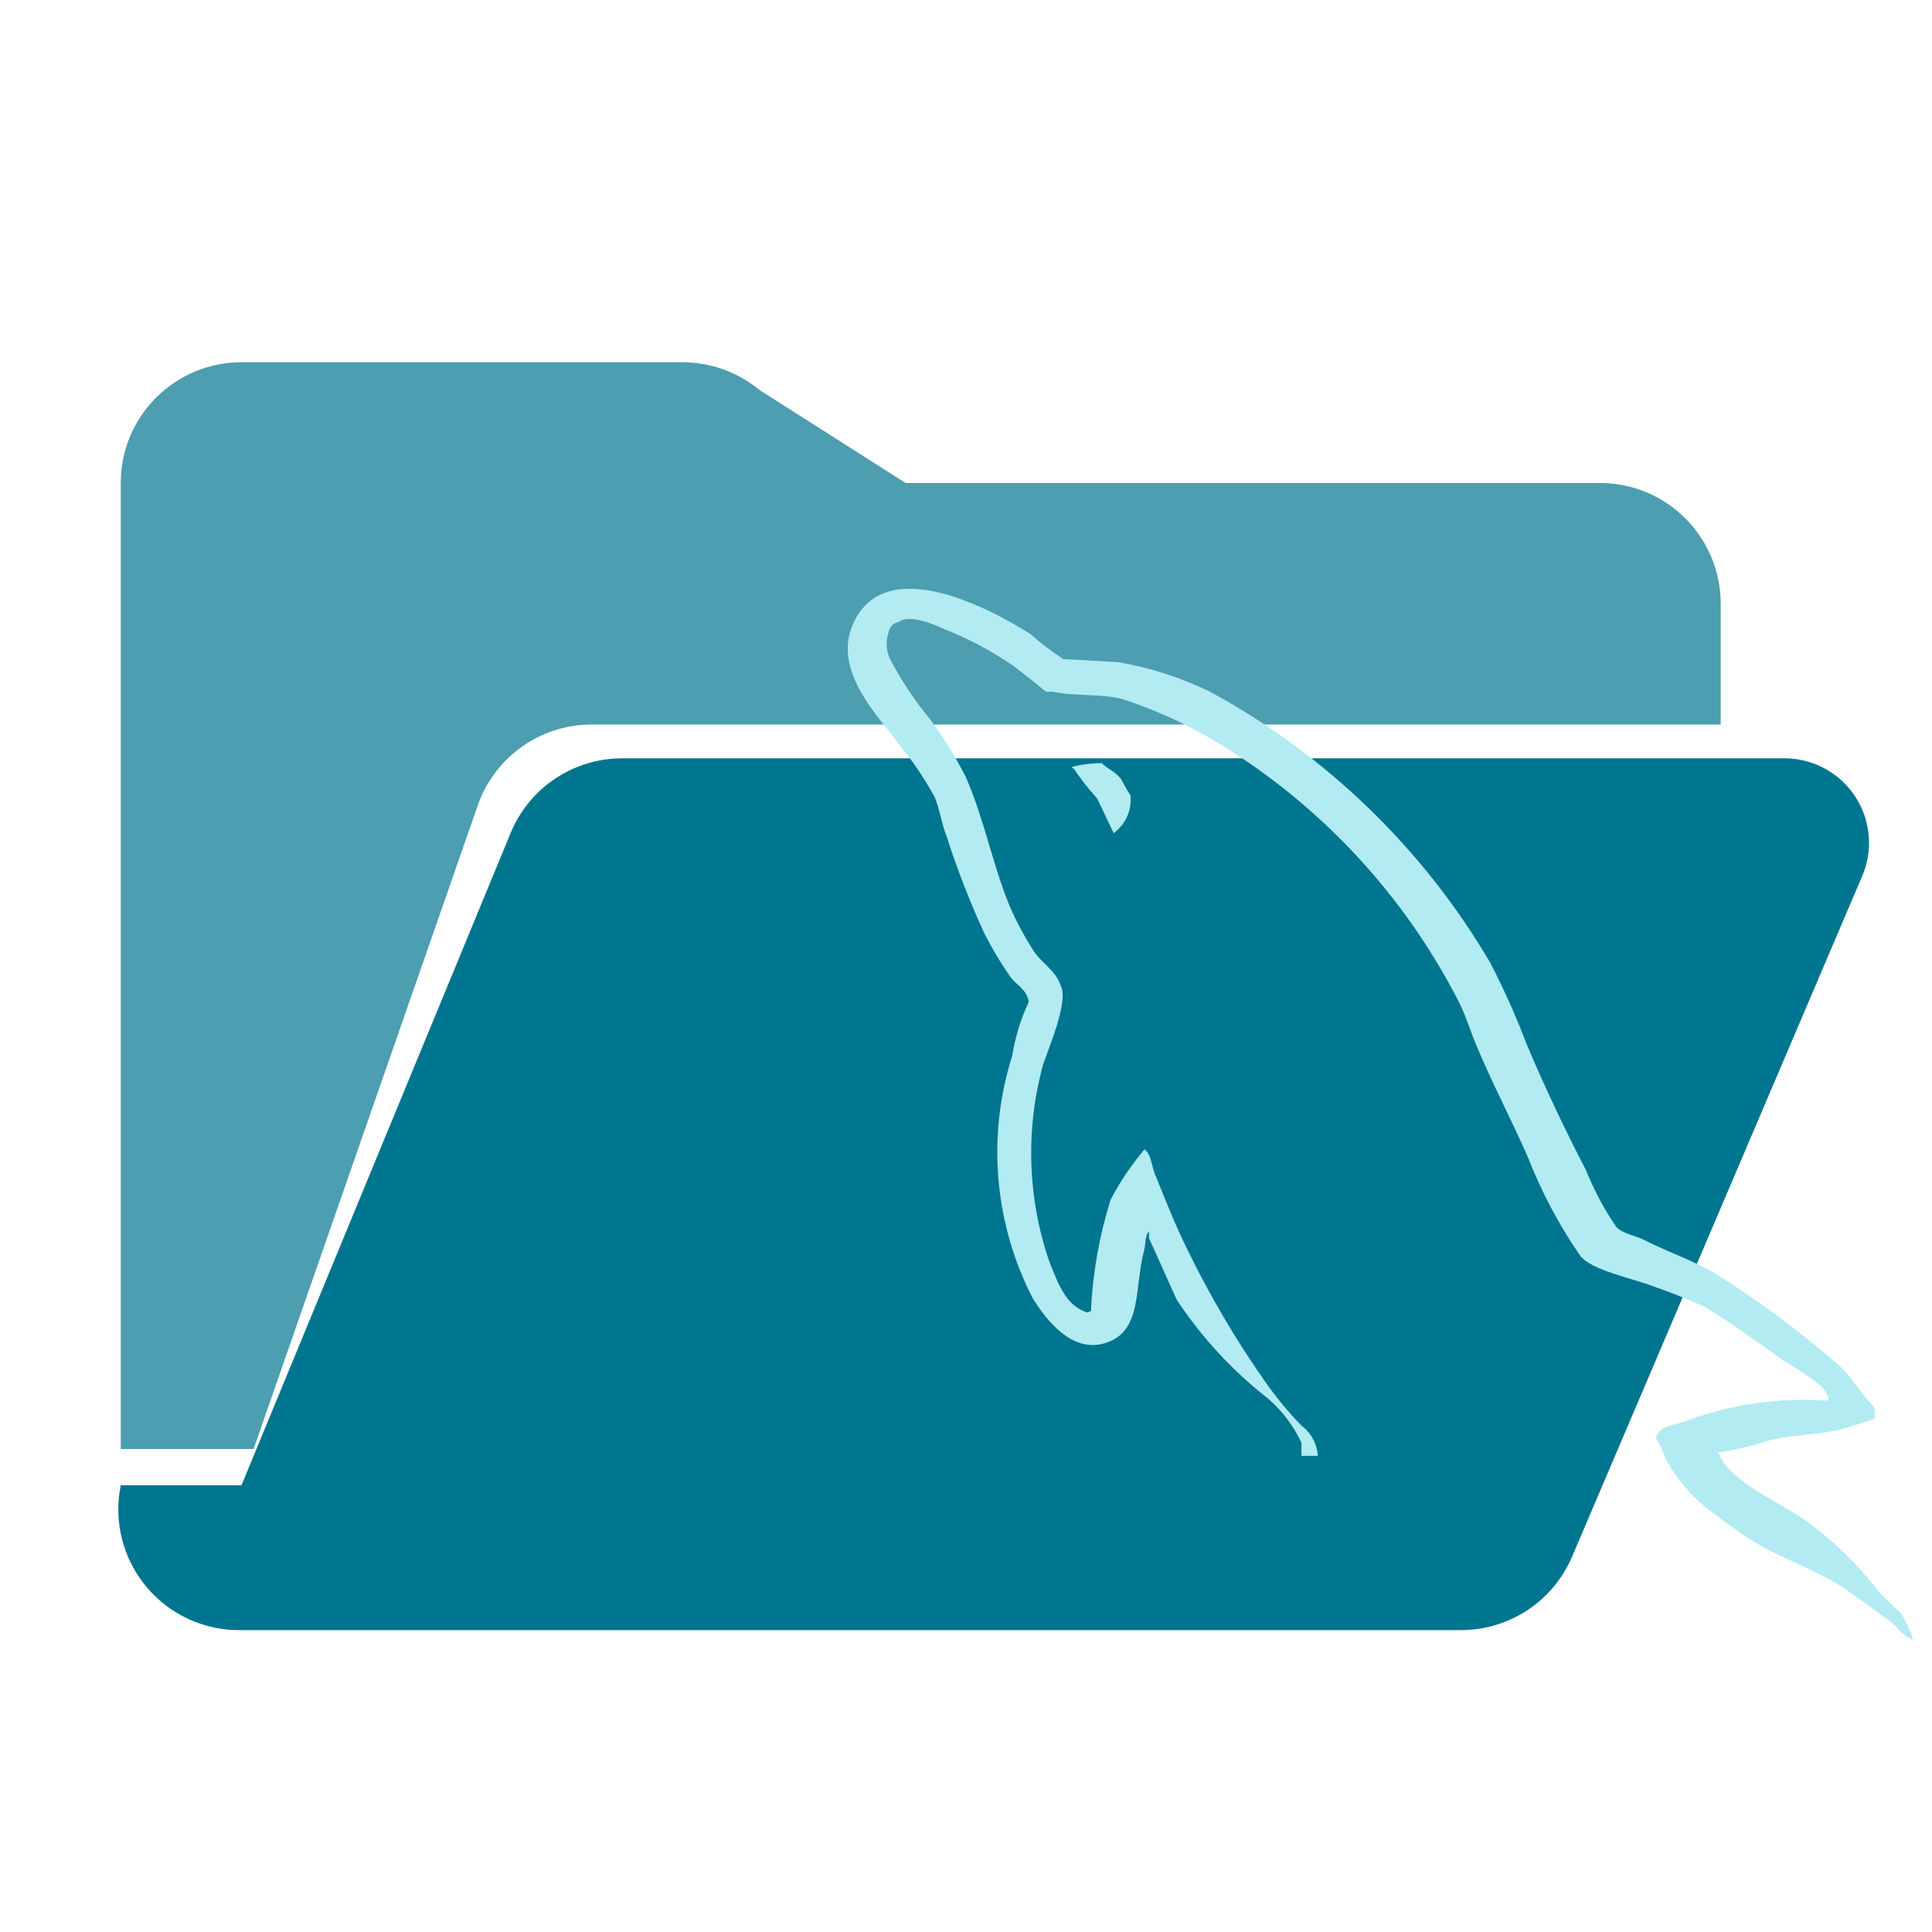
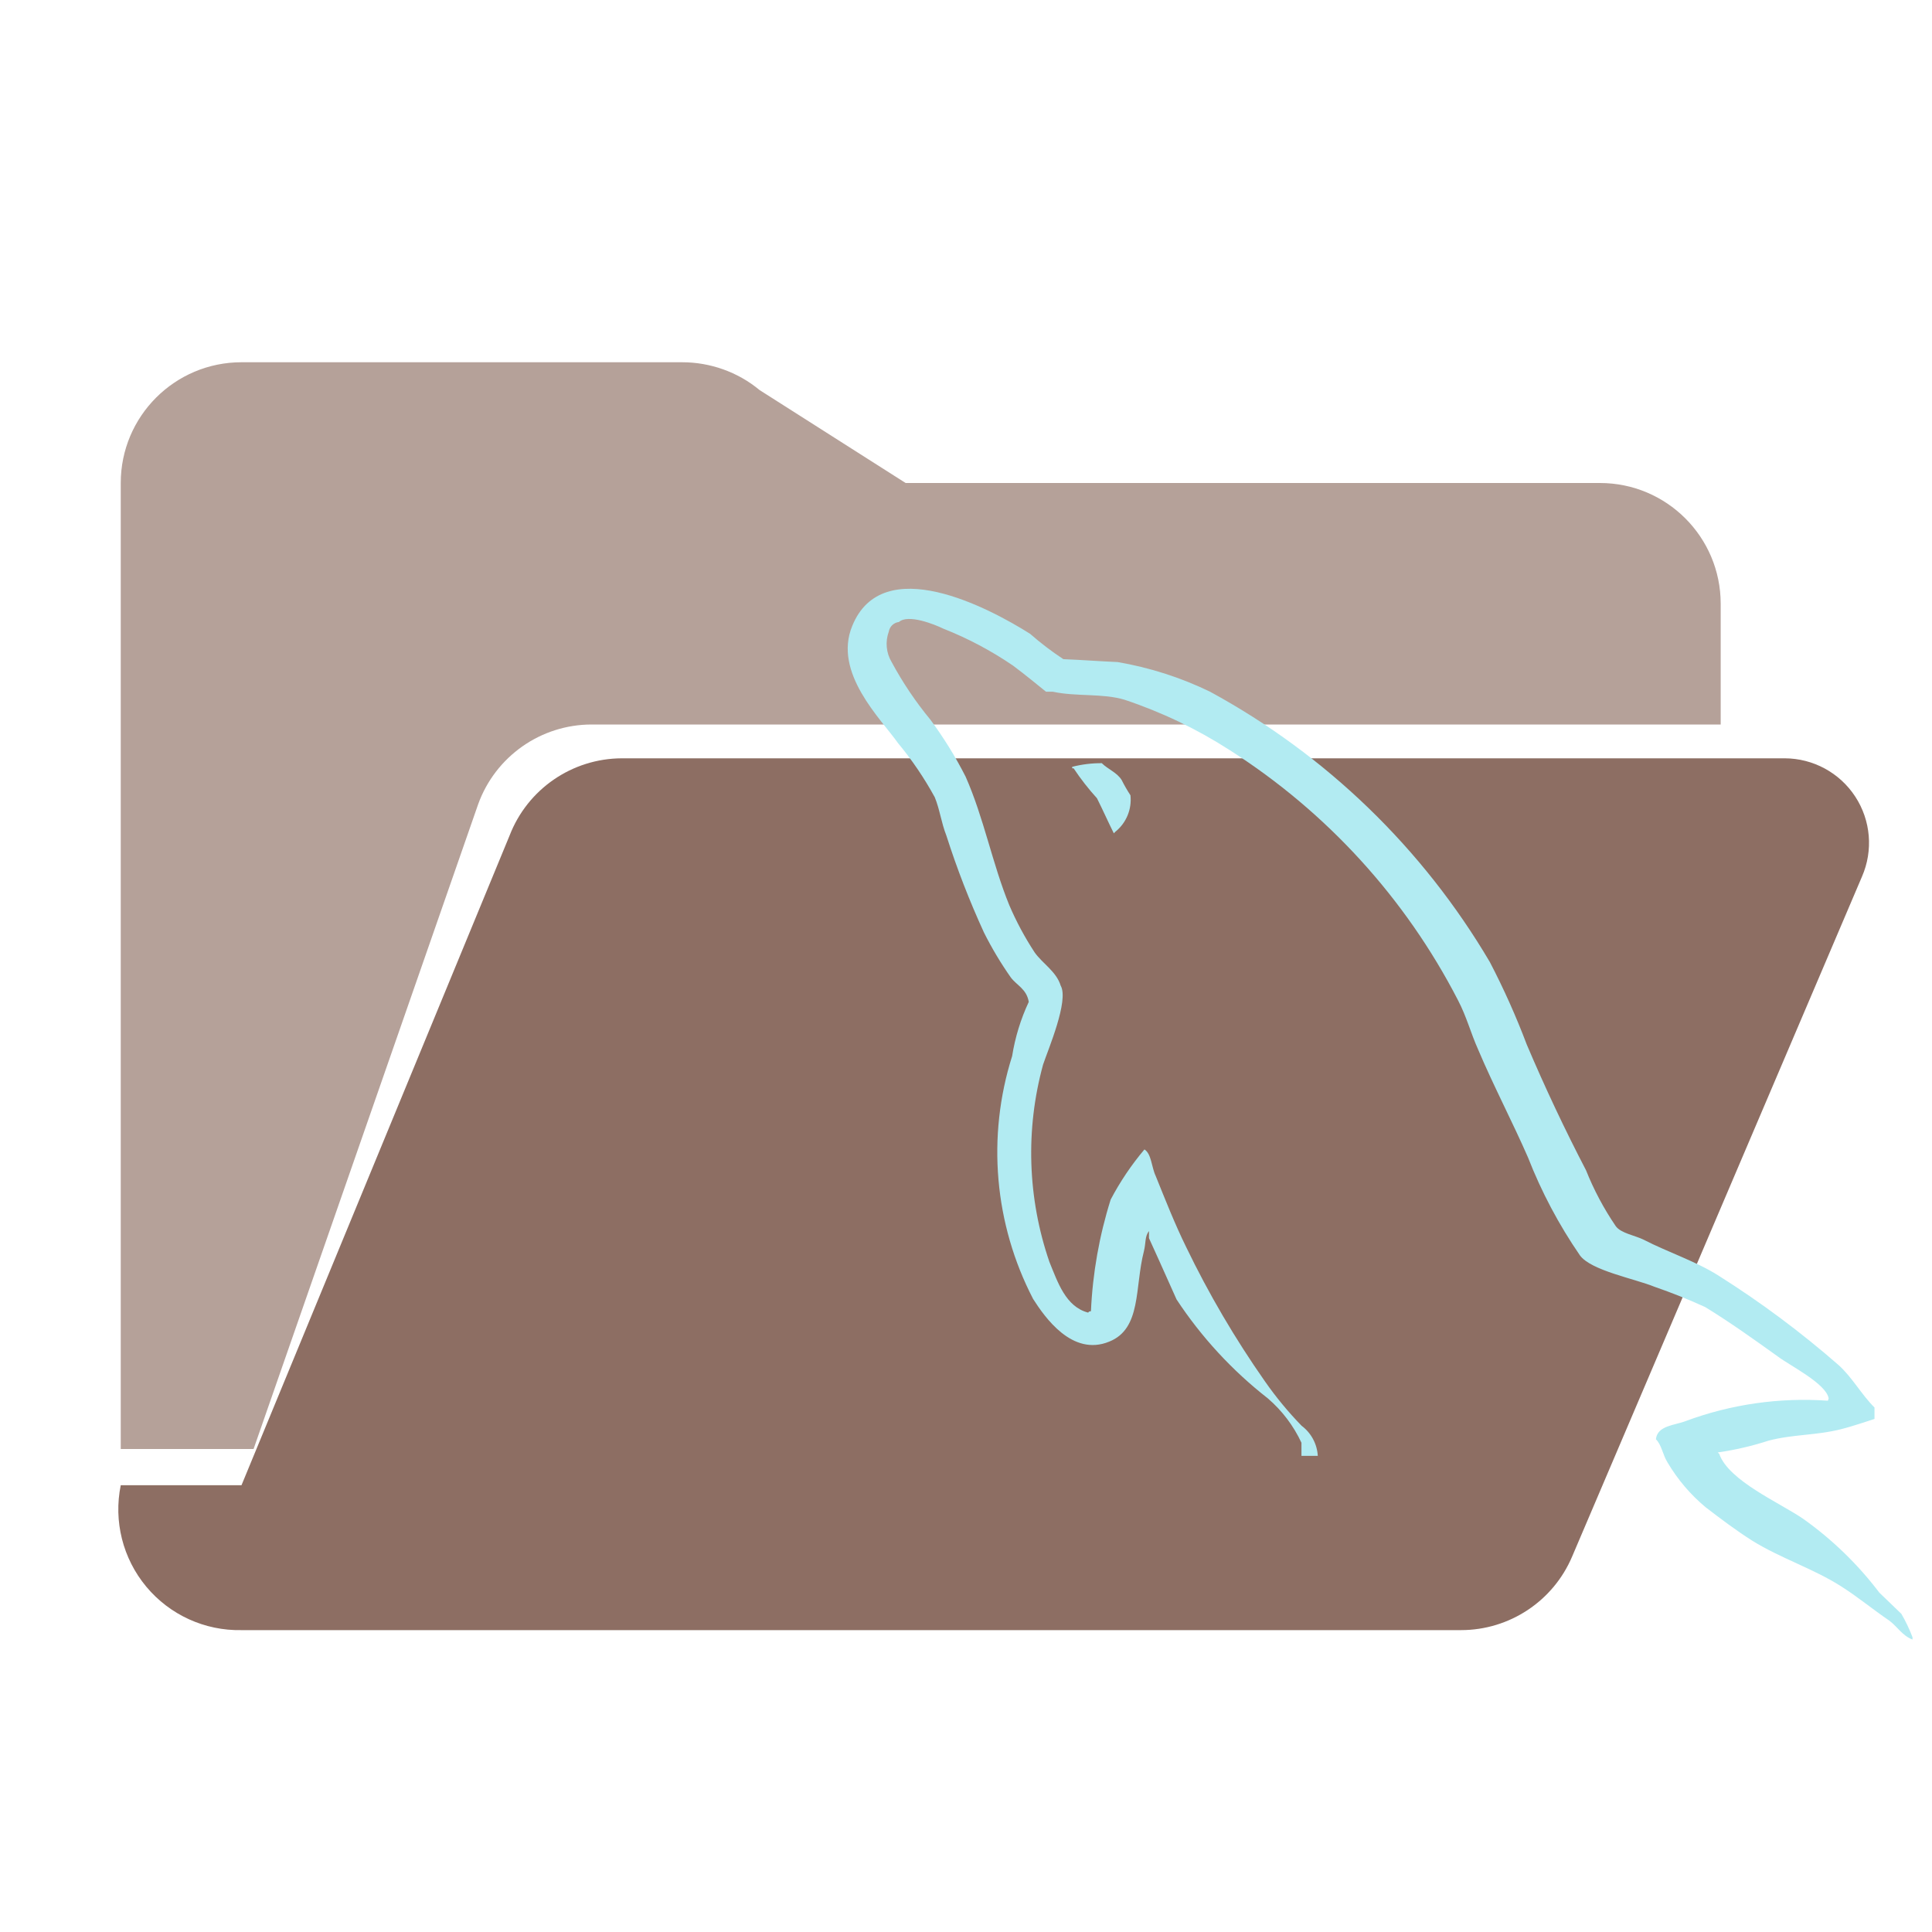
<svg xmlns="http://www.w3.org/2000/svg" viewBox="0 0 16 16">
-   <path id="folder-back" fill="#00758f" opacity=".7" d="M1 12V4a1 1 0 0 1 1-1h3.65c.23 0 .46.08.64.23L7.5 4h5.75a1 1 0 0 1 1 1v1H4.9a1 1 0 0 0-.94.66L2.1 12Z" />
-   <path id="folder" fill="#00758f" d="M1 12.3a1 1 0 0 0 1 1.2h10.1a1 1 0 0 0 .92-.61l2.4-5.63a.7.7 0 0 0-.64-.98H5.15a1 1 0 0 0-.93.64L2 12.3Z" />
+   <path id="folder-back" fill="#8d6e63" opacity=".65" d="M1 12V4a1 1 0 0 1 1-1h3.65c.23 0 .46.08.64.23L7.5 4h5.75a1 1 0 0 1 1 1v1H4.9a1 1 0 0 0-.94.66L2.1 12Z" />
+   <path id="folder" fill="#8d6e63" d="M1 12.3a1 1 0 0 0 1 1.2h10.1a1 1 0 0 0 .92-.61l2.4-5.63a.7.7 0 0 0-.64-.98H5.15a1 1 0 0 0-.93.64L2 12.3Z" />
  <g id="motive" fill="#b2ebf2" transform="translate(2.4 0.14) scale(0.42)">
    <path d="M16.018 14.715a2.3 2.3 0 0 0-.591.072v.029h.028a5 5 0 0 0 .461.591c.116.231.217.46.332.691l.028-.029a.81.81 0 0 0 .3-.721 3 3 0 0 1-.173-.3c-.086-.144-.274-.216-.39-.331" />
    <path d="M30.328 27.286a6.7 6.7 0 0 0-2.8.4c-.216.086-.562.086-.591.36.116.115.13.3.232.462a3.4 3.4 0 0 0 .749.879c.3.231.605.46.923.662.562.347 1.2.548 1.743.894.318.2.634.461.953.678.158.115.258.3.46.374v-.044a3 3 0 0 0-.22-.462c-.144-.143-.288-.274-.433-.417a6.9 6.9 0 0 0-1.5-1.455c-.462-.318-1.471-.75-1.658-1.282l-.029-.029a6 6 0 0 0 1-.232c.489-.129.936-.1 1.441-.229.231-.058.649-.2.649-.2v-.225c-.258-.256-.442-.6-.713-.841a19 19 0 0 0-2.352-1.753c-.443-.285-1.013-.47-1.483-.713-.17-.086-.455-.128-.555-.271a5.7 5.7 0 0 1-.585-1.1 35 35 0 0 1-1.169-2.48 15 15 0 0 0-.727-1.625 14.37 14.37 0 0 0-5.517-5.331 6.8 6.8 0 0 0-1.824-.585c-.357-.015-.713-.043-1.069-.057a6 6 0 0 1-.656-.5c-.813-.513-2.907-1.625-3.506-.157-.385.927.57 1.839.9 2.31a6.7 6.7 0 0 1 .726 1.069c.1.242.128.5.229.756a17 17 0 0 0 .741 1.911 7 7 0 0 0 .527.883c.115.158.314.228.357.486a4 4 0 0 0-.328 1.069 6.28 6.28 0 0 0 .414 4.789c.228.356.77 1.141 1.5.841.641-.256.5-1.069.684-1.781.043-.172.014-.285.1-.4v.14s.364.8.544 1.209a8.2 8.2 0 0 0 1.8 1.951 2.6 2.6 0 0 1 .663.875v.258h.322a.8.8 0 0 0-.319-.593 7 7 0 0 1-.722-.874 19 19 0 0 1-1.555-2.651c-.223-.453-.417-.947-.6-1.4-.083-.174-.083-.437-.222-.524a5.5 5.5 0 0 0-.666.989 8.6 8.6 0 0 0-.389 2.2c-.055.015-.028 0-.055.029-.444-.116-.6-.6-.764-1a6.6 6.6 0 0 1-.125-3.89c.1-.3.515-1.267.347-1.558-.084-.278-.361-.437-.514-.656a6 6 0 0 1-.5-.932c-.333-.815-.5-1.719-.861-2.534a8 8 0 0 0-.694-1.122 7 7 0 0 1-.764-1.136.7.7 0 0 1-.056-.6.23.23 0 0 1 .2-.19c.18-.16.694.043.874.131a7 7 0 0 1 1.374.728c.2.146.652.516.652.516h.135c.461.1.981.028 1.413.158a9.2 9.2 0 0 1 2.075.994 12.8 12.8 0 0 1 4.5 4.93c.173.331.246.634.4.979.3.708.678 1.429.98 2.12a9.5 9.5 0 0 0 1.024 1.932c.216.3 1.081.461 1.47.62a11 11 0 0 1 1 .4c.49.3.979.649 1.441.981.23.173.951.533.994.822" />
  </g>
</svg>
